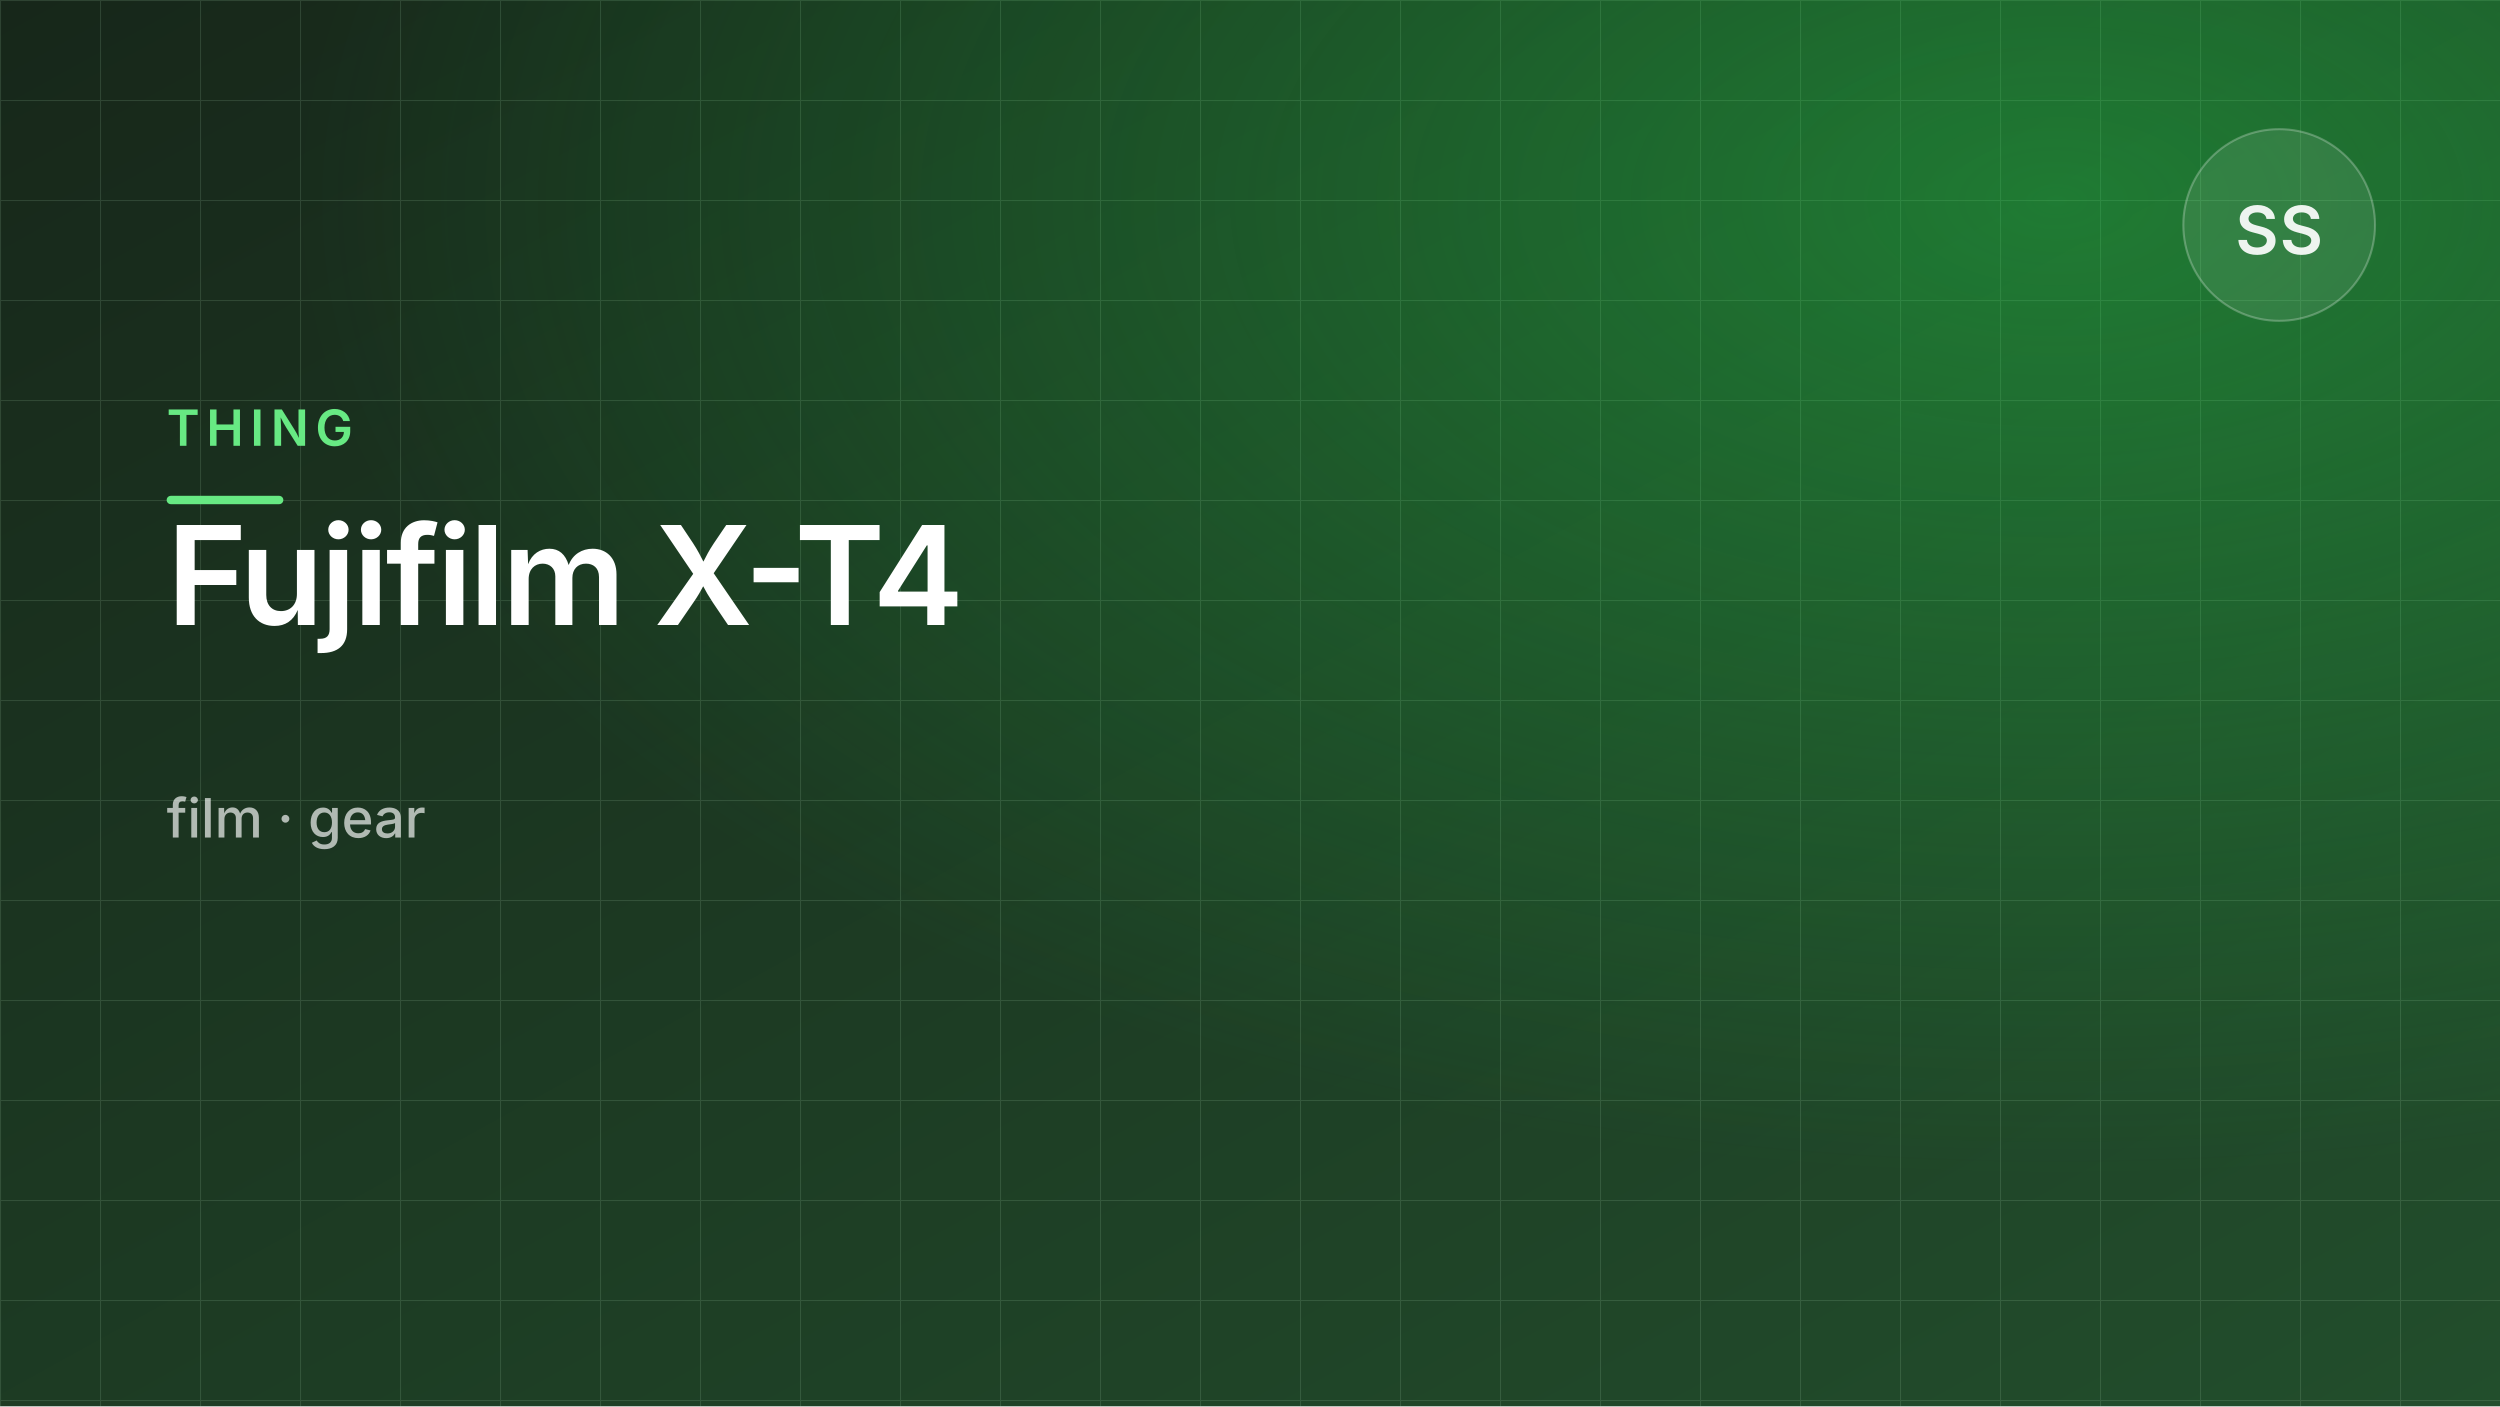
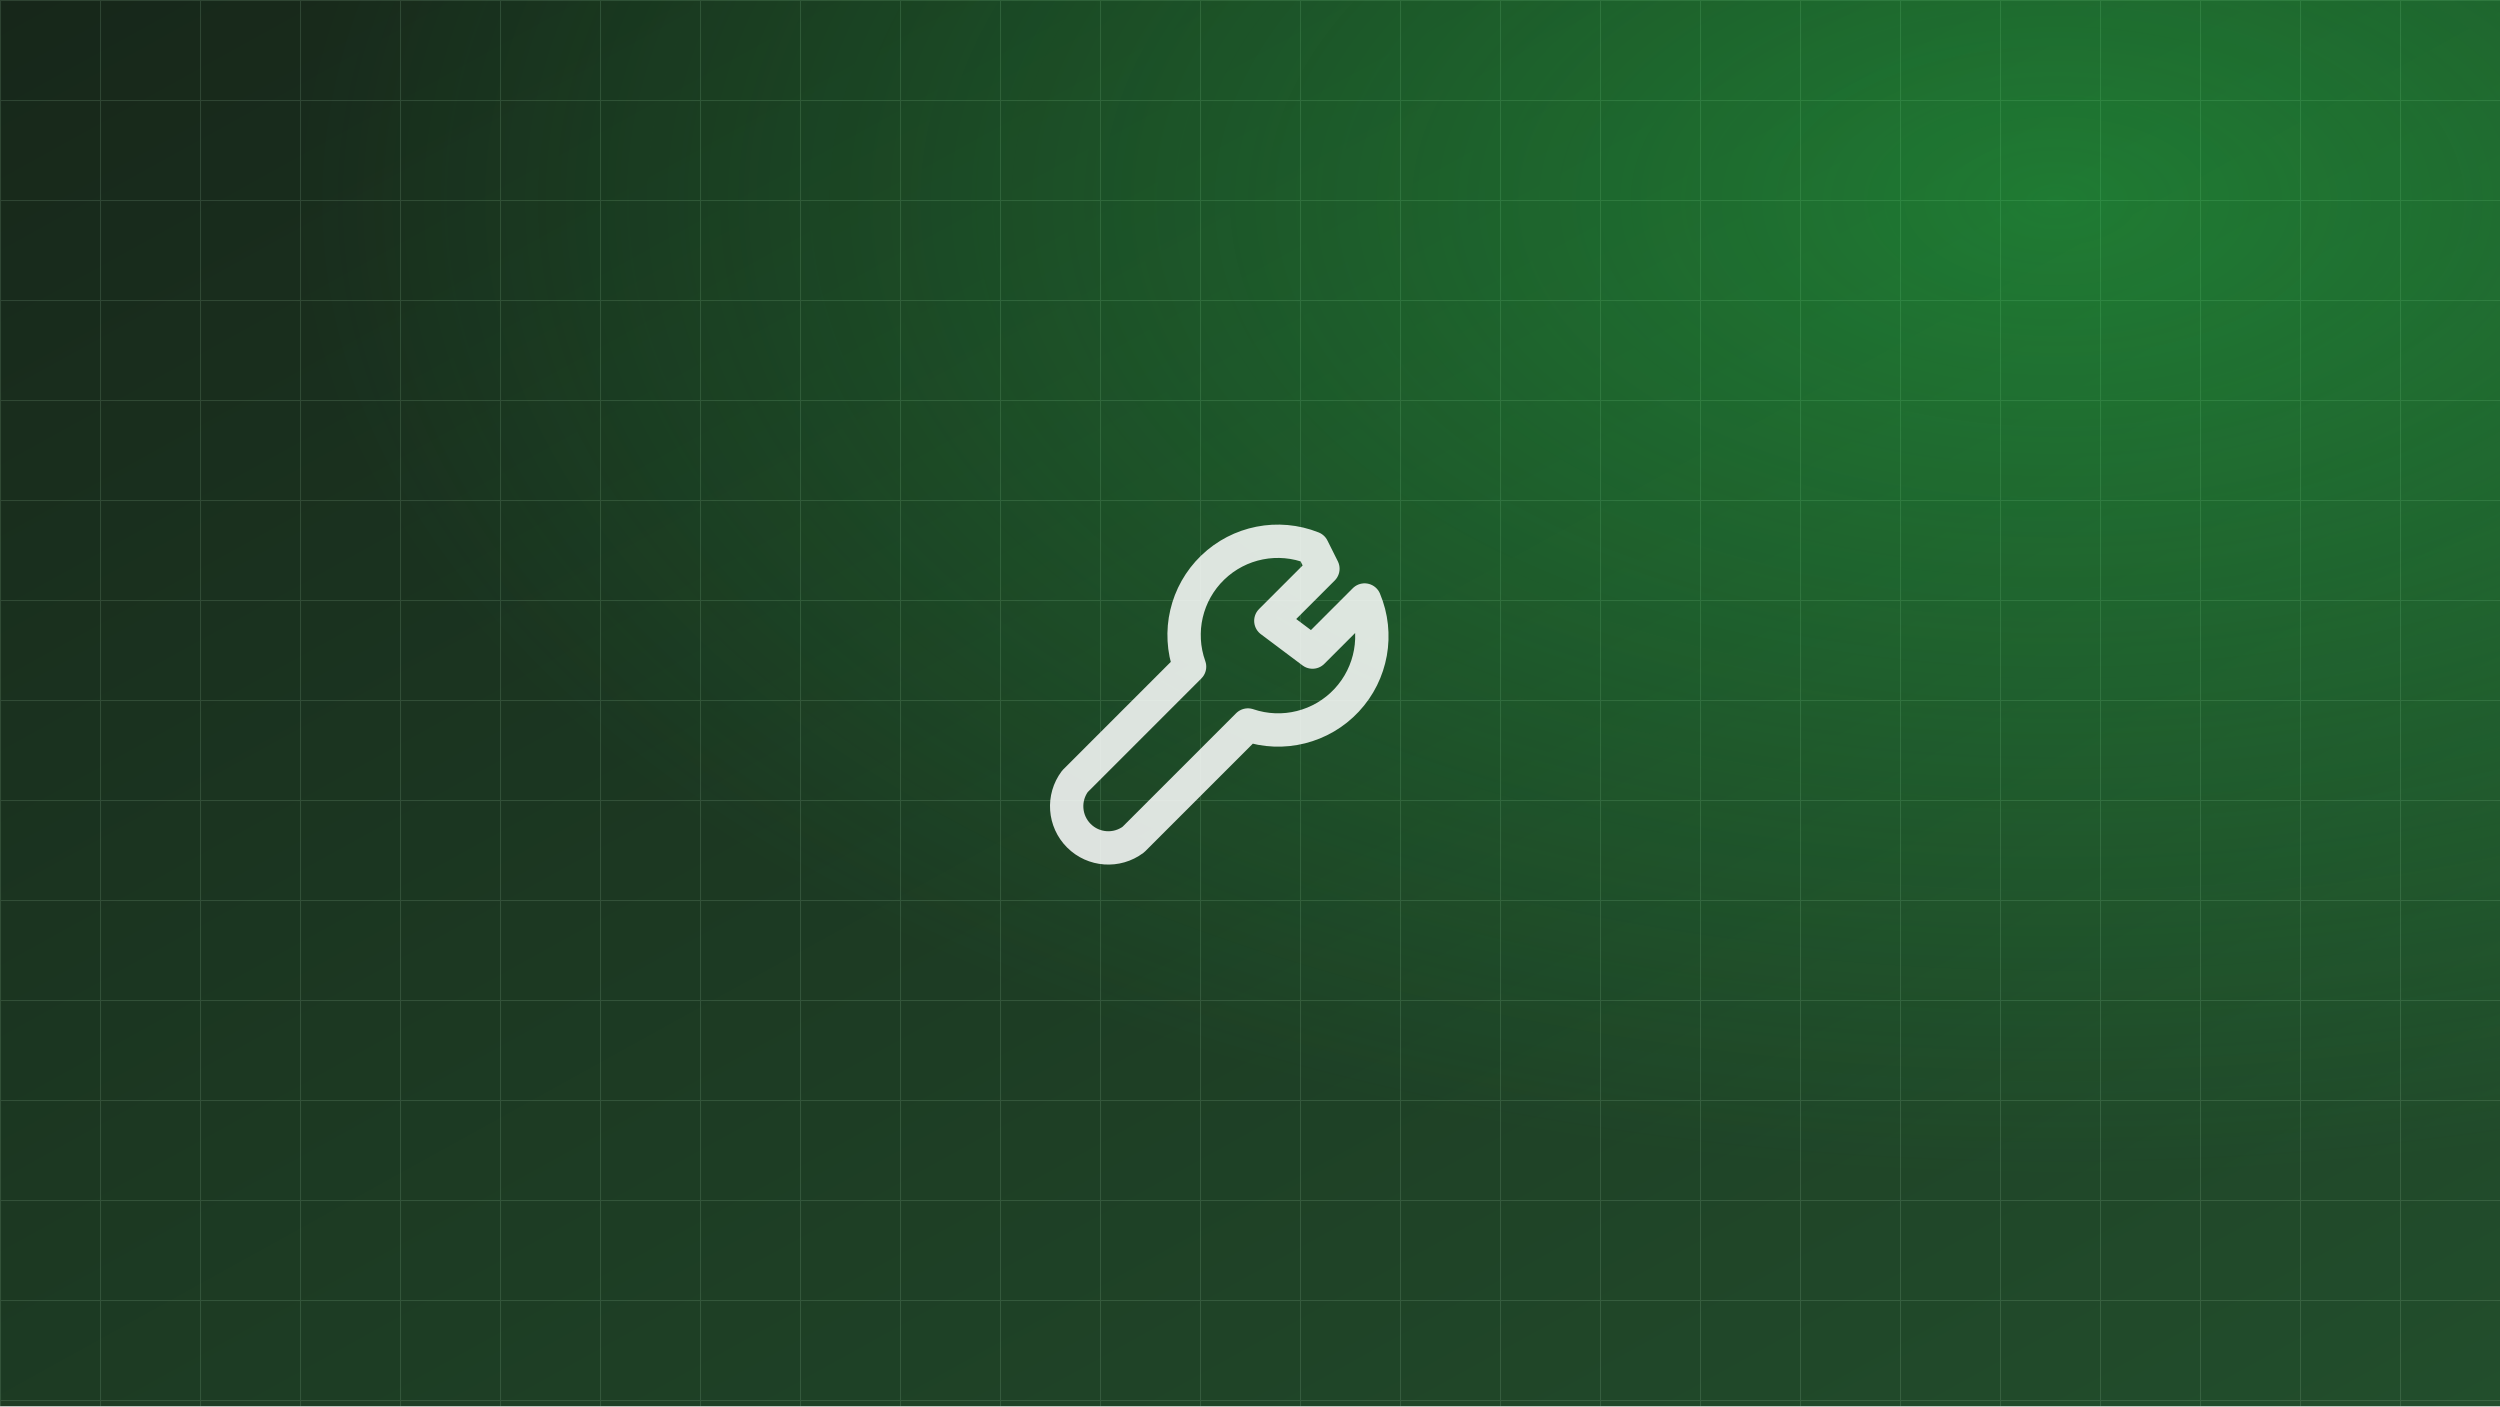
<svg xmlns="http://www.w3.org/2000/svg" viewBox="0 0 1200 675" width="1200" height="675" role="img" aria-label="Fujifilm X-T4">
  <defs>
    <linearGradient id="bg" x1="0" y1="0" x2="1" y2="1">
      <stop offset="0" stop-color="hsl(133 26% 12%)" />
      <stop offset="1" stop-color="hsl(133 39% 22%)" />
    </linearGradient>
    <radialGradient id="glow" cx="82%" cy="14%" r="70%">
      <stop offset="0" stop-color="hsl(133 79% 52% / 0.38)" />
      <stop offset="1" stop-color="hsl(133 79% 52% / 0.38)" stop-opacity="0" />
    </radialGradient>
    <pattern id="p" width="48" height="48" patternUnits="userSpaceOnUse">
      <path d="M48 0H0v48" fill="none" stroke="hsl(133 35% 75% / 0.16)" stroke-width="1" />
    </pattern>
  </defs>
  <rect width="1200" height="675" fill="url(#bg)" />
  <rect width="1200" height="675" fill="url(#p)" />
  <rect width="1200" height="675" fill="url(#glow)" />
-   <g font-family="Geist, ui-sans-serif, system-ui, -apple-system, Segoe UI, sans-serif">
-     <text x="80" y="214" fill="hsl(133 75% 66%)" font-size="24" font-weight="600" letter-spacing="3.2">THING</text>
-     <rect x="80" y="238" width="56" height="4" rx="2" fill="hsl(133 75% 66%)" />
-     <text x="80" y="300" fill="#fff" font-size="66" font-weight="600" letter-spacing="-1.6">Fujifilm X-T4</text>
-     <text x="80" y="402" fill="rgb(255 255 255 / 0.66)" font-size="26" font-weight="500">film · gear</text>
-     <g opacity="0.92">
-       <circle cx="1094" cy="108" r="46" fill="rgb(255 255 255 / 0.1)" stroke="rgb(255 255 255 / 0.28)" />
-       <text x="1094" y="122" text-anchor="middle" fill="#fff" font-size="32" font-weight="600" letter-spacing="0.5">SS</text>
-     </g>
+   <g transform="translate(480 218) scale(10)" fill="none" stroke="#fff" stroke-opacity="0.85" stroke-width="1.6" stroke-linecap="round" stroke-linejoin="round" color="#fff">
+     <path d="M15 4.5a4.5 4.5 0 0 0-5.9 5.7L3.6 15.7a2 2 0 0 0 2.8 2.8l5.5-5.5A4.5 4.5 0 0 0 17.5 7L15 9.5 13 8l2.5-2.5Z" />
  </g>
</svg>
